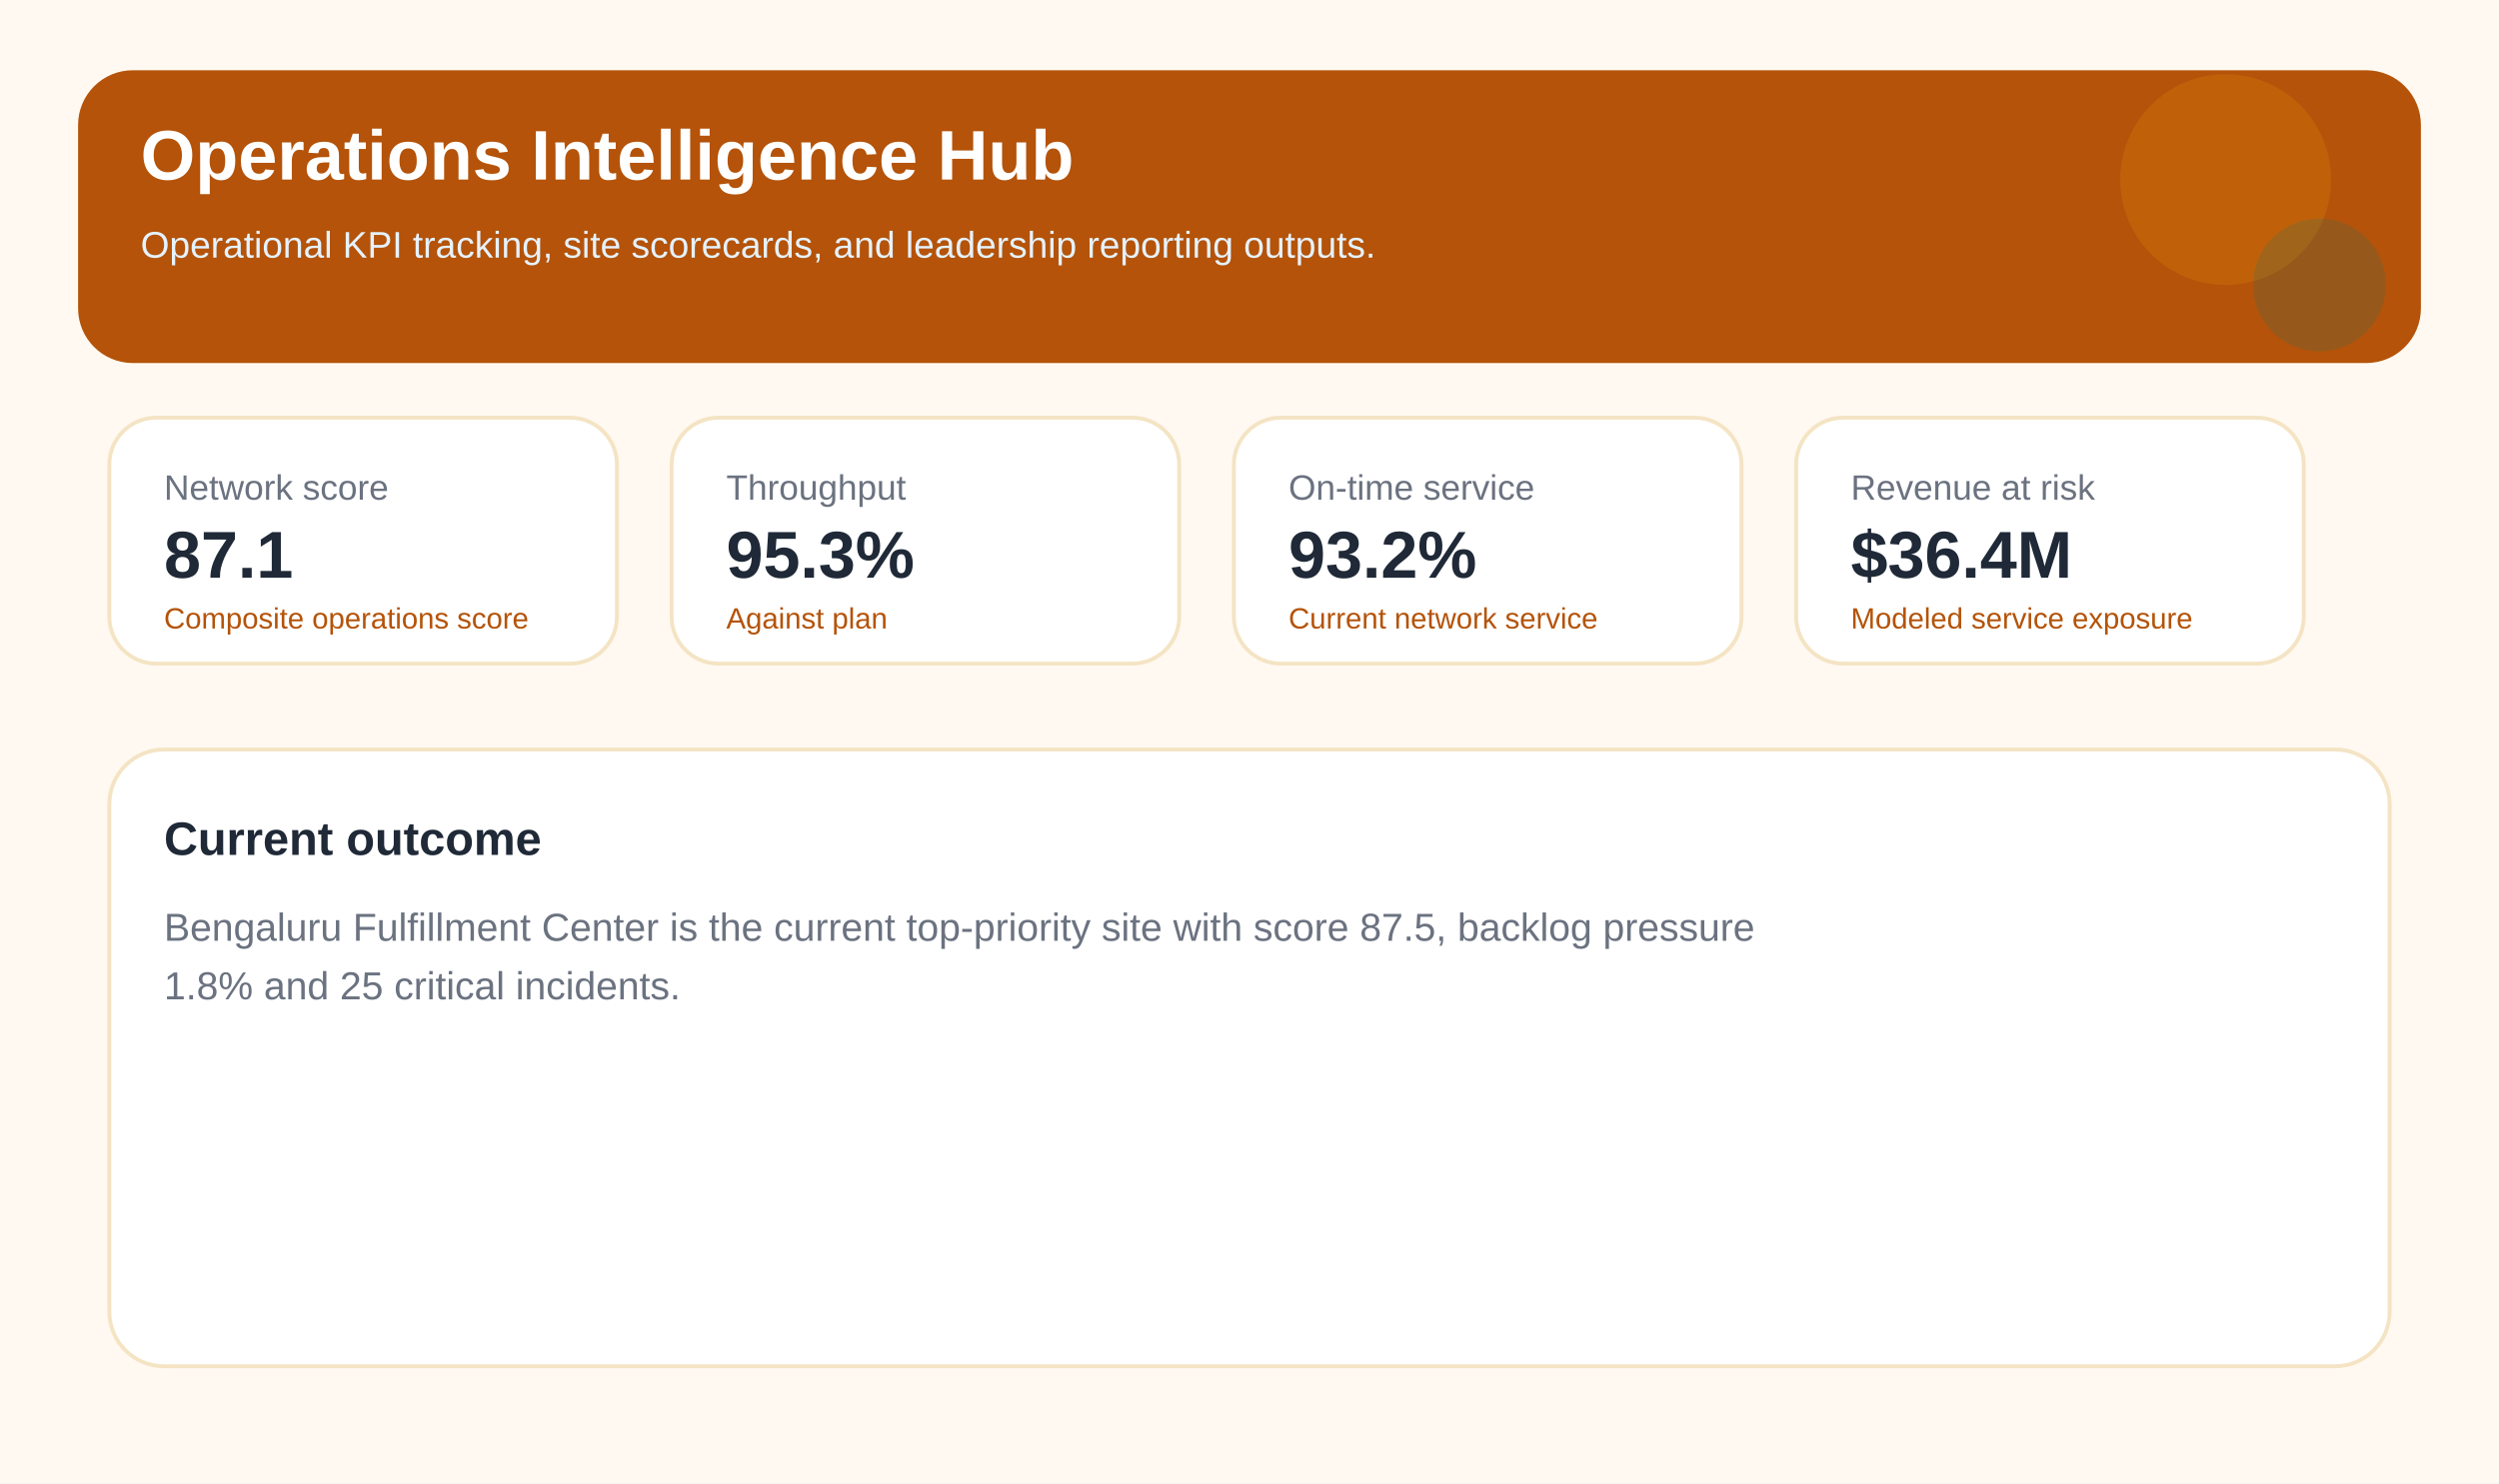
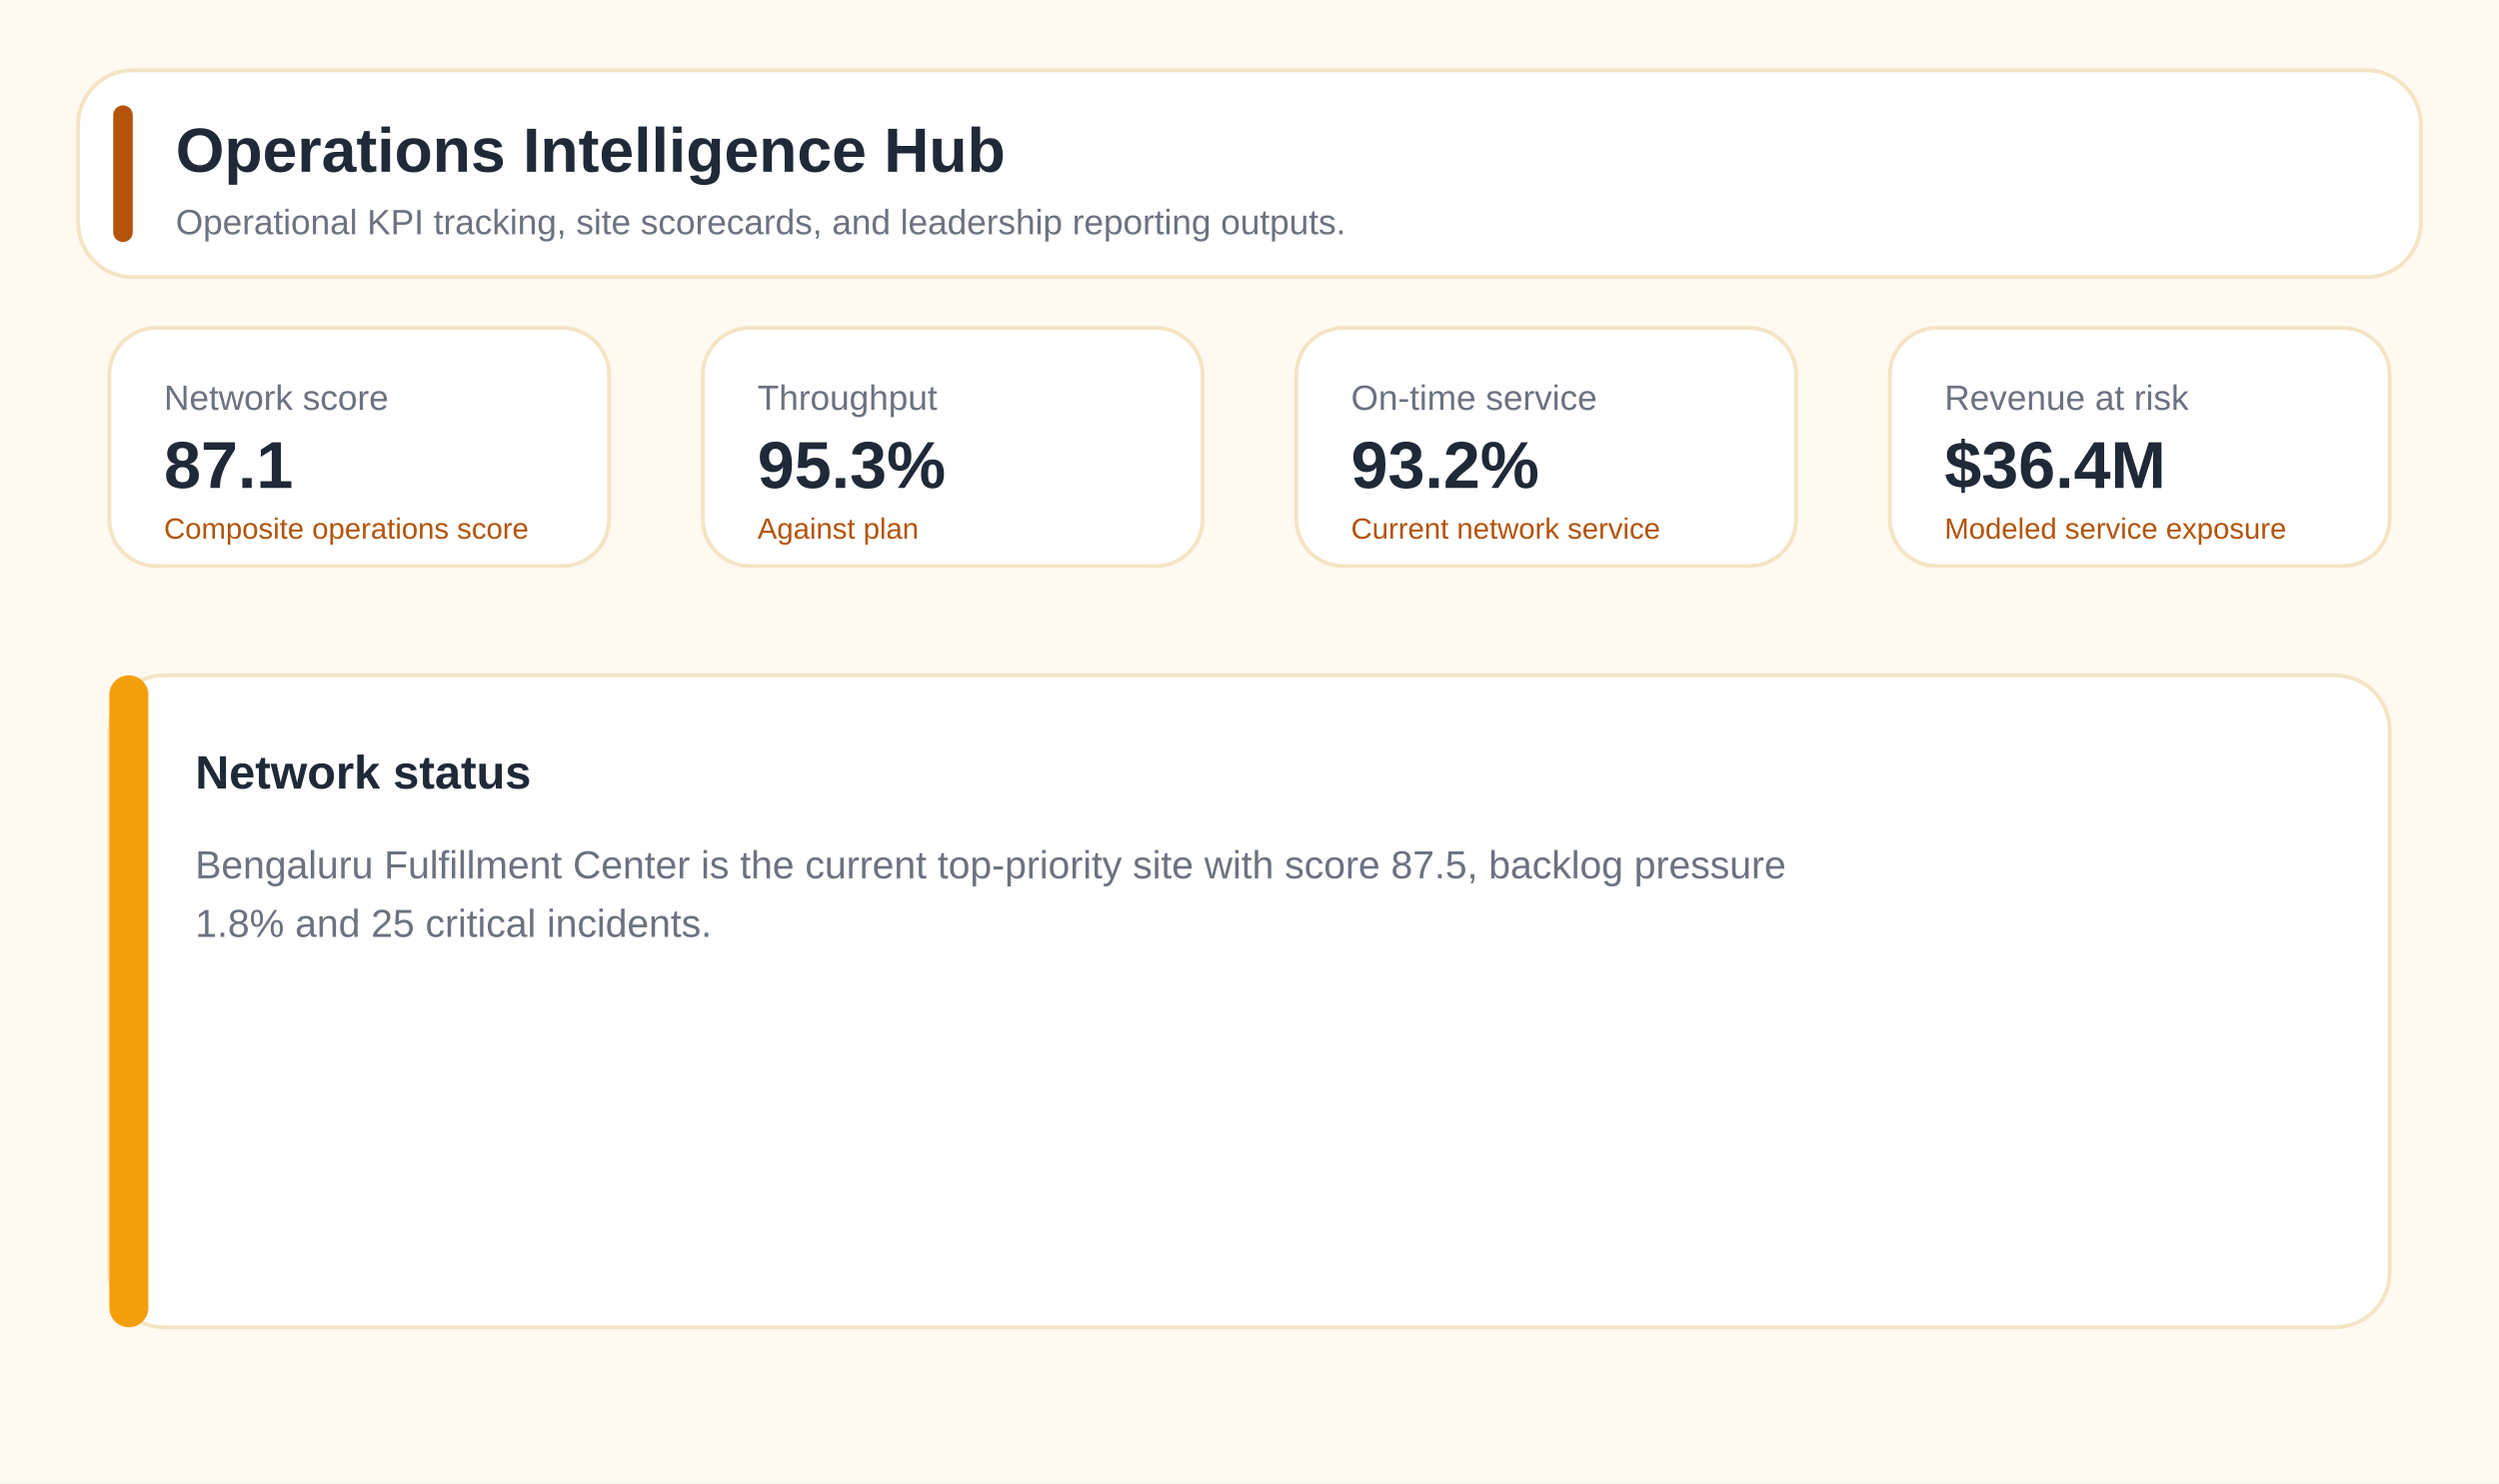
<svg xmlns="http://www.w3.org/2000/svg" width="1280" height="760" viewBox="0 0 1280 760" role="img" aria-label="Operations Intelligence Hub">
  <rect width="1280" height="760" fill="#fff9f1" />
-   <rect x="40" y="36" width="1200" height="150" rx="28" fill="#b45309" />
-   <circle cx="1140" cy="92" r="54" fill="#f59e0b" opacity="0.18" />
-   <circle cx="1188" cy="146" r="34" fill="#0f766e" opacity="0.18" />
-   <text x="72" y="92" fill="#ffffff" font-size="36" font-family="Segoe UI, Arial, sans-serif" font-weight="700">Operations Intelligence Hub</text>
-   <text x="72" y="132" fill="#e5f2ff" font-size="19" font-family="Segoe UI, Arial, sans-serif">Operational KPI tracking, site scorecards, and leadership reporting outputs.</text>
-   <rect x="56" y="214" width="260" height="126" rx="24" fill="#ffffff" stroke="#f4e4c4" stroke-width="2" />
-   <text x="84" y="256" fill="#6b7280" font-size="18" font-family="Segoe UI, Arial, sans-serif">Network score</text>
-   <text x="84" y="296" fill="#1f2937" font-size="34" font-family="Segoe UI, Arial, sans-serif" font-weight="700">87.1</text>
-   <text x="84" y="322" fill="#b45309" font-size="15" font-family="Segoe UI, Arial, sans-serif">Composite operations score</text>
-   <rect x="344" y="214" width="260" height="126" rx="24" fill="#ffffff" stroke="#f4e4c4" stroke-width="2" />
-   <text x="372" y="256" fill="#6b7280" font-size="18" font-family="Segoe UI, Arial, sans-serif">Throughput</text>
-   <text x="372" y="296" fill="#1f2937" font-size="34" font-family="Segoe UI, Arial, sans-serif" font-weight="700">95.3%</text>
-   <text x="372" y="322" fill="#b45309" font-size="15" font-family="Segoe UI, Arial, sans-serif">Against plan</text>
-   <rect x="632" y="214" width="260" height="126" rx="24" fill="#ffffff" stroke="#f4e4c4" stroke-width="2" />
-   <text x="660" y="256" fill="#6b7280" font-size="18" font-family="Segoe UI, Arial, sans-serif">On-time service</text>
-   <text x="660" y="296" fill="#1f2937" font-size="34" font-family="Segoe UI, Arial, sans-serif" font-weight="700">93.2%</text>
-   <text x="660" y="322" fill="#b45309" font-size="15" font-family="Segoe UI, Arial, sans-serif">Current network service</text>
-   <rect x="920" y="214" width="260" height="126" rx="24" fill="#ffffff" stroke="#f4e4c4" stroke-width="2" />
-   <text x="948" y="256" fill="#6b7280" font-size="18" font-family="Segoe UI, Arial, sans-serif">Revenue at risk</text>
-   <text x="948" y="296" fill="#1f2937" font-size="34" font-family="Segoe UI, Arial, sans-serif" font-weight="700">$36.4M</text>
-   <text x="948" y="322" fill="#b45309" font-size="15" font-family="Segoe UI, Arial, sans-serif">Modeled service exposure</text>
-   <rect x="56" y="384" width="1168" height="316" rx="28" fill="#ffffff" stroke="#f4e4c4" stroke-width="2" />
-   <text x="84" y="438" fill="#1f2937" font-size="24" font-family="Segoe UI, Arial, sans-serif" font-weight="700">Current outcome</text>
-   <text x="84" y="482" fill="#6b7280" font-size="20" font-family="Segoe UI, Arial, sans-serif">Bengaluru Fulfillment Center is the current top-priority site with score 87.5, backlog pressure</text>
-   <text x="84" y="512" fill="#6b7280" font-size="20" font-family="Segoe UI, Arial, sans-serif">1.8% and 25 critical incidents.</text>
+   <rect x="40" y="36" width="1200" height="106" rx="28" fill="#ffffff" stroke="#f4e4c4" stroke-width="2" />
+   <rect x="58" y="54" width="10" height="70" rx="5" fill="#b45309" />
+   <text x="90" y="88" fill="#1f2937" font-size="32" font-family="Segoe UI, Arial, sans-serif" font-weight="700">Operations Intelligence Hub</text>
+   <text x="90" y="120" fill="#6b7280" font-size="18" font-family="Segoe UI, Arial, sans-serif">Operational KPI tracking, site scorecards, and leadership reporting outputs.</text>
+   <rect x="56" y="168" width="256" height="122" rx="24" fill="#ffffff" stroke="#f4e4c4" stroke-width="2" />
+   <text x="84" y="210" fill="#6b7280" font-size="18" font-family="Segoe UI, Arial, sans-serif">Network score</text>
+   <text x="84" y="250" fill="#1f2937" font-size="34" font-family="Segoe UI, Arial, sans-serif" font-weight="700">87.1</text>
+   <text x="84" y="276" fill="#b45309" font-size="15" font-family="Segoe UI, Arial, sans-serif">Composite operations score</text>
+   <rect x="360" y="168" width="256" height="122" rx="24" fill="#ffffff" stroke="#f4e4c4" stroke-width="2" />
+   <text x="388" y="210" fill="#6b7280" font-size="18" font-family="Segoe UI, Arial, sans-serif">Throughput</text>
+   <text x="388" y="250" fill="#1f2937" font-size="34" font-family="Segoe UI, Arial, sans-serif" font-weight="700">95.3%</text>
+   <text x="388" y="276" fill="#b45309" font-size="15" font-family="Segoe UI, Arial, sans-serif">Against plan</text>
+   <rect x="664" y="168" width="256" height="122" rx="24" fill="#ffffff" stroke="#f4e4c4" stroke-width="2" />
+   <text x="692" y="210" fill="#6b7280" font-size="18" font-family="Segoe UI, Arial, sans-serif">On-time service</text>
+   <text x="692" y="250" fill="#1f2937" font-size="34" font-family="Segoe UI, Arial, sans-serif" font-weight="700">93.2%</text>
+   <text x="692" y="276" fill="#b45309" font-size="15" font-family="Segoe UI, Arial, sans-serif">Current network service</text>
+   <rect x="968" y="168" width="256" height="122" rx="24" fill="#ffffff" stroke="#f4e4c4" stroke-width="2" />
+   <text x="996" y="210" fill="#6b7280" font-size="18" font-family="Segoe UI, Arial, sans-serif">Revenue at risk</text>
+   <text x="996" y="250" fill="#1f2937" font-size="34" font-family="Segoe UI, Arial, sans-serif" font-weight="700">$36.4M</text>
+   <text x="996" y="276" fill="#b45309" font-size="15" font-family="Segoe UI, Arial, sans-serif">Modeled service exposure</text>
+   <rect x="56" y="346" width="1168" height="334" rx="28" fill="#ffffff" stroke="#f4e4c4" stroke-width="2" />
+   <rect x="56" y="346" width="20" height="334" rx="10" fill="#f59e0b" />
+   <text x="100" y="404" fill="#1f2937" font-size="24" font-family="Segoe UI, Arial, sans-serif" font-weight="700">Network status</text>
+   <text x="100" y="450" text-anchor="start" fill="#6b7280" font-size="20" font-family="Segoe UI, Arial, sans-serif">Bengaluru Fulfillment Center is the current top-priority site with score 87.5, backlog pressure</text>
+   <text x="100" y="480" text-anchor="start" fill="#6b7280" font-size="20" font-family="Segoe UI, Arial, sans-serif">1.8% and 25 critical incidents.</text>
</svg>
